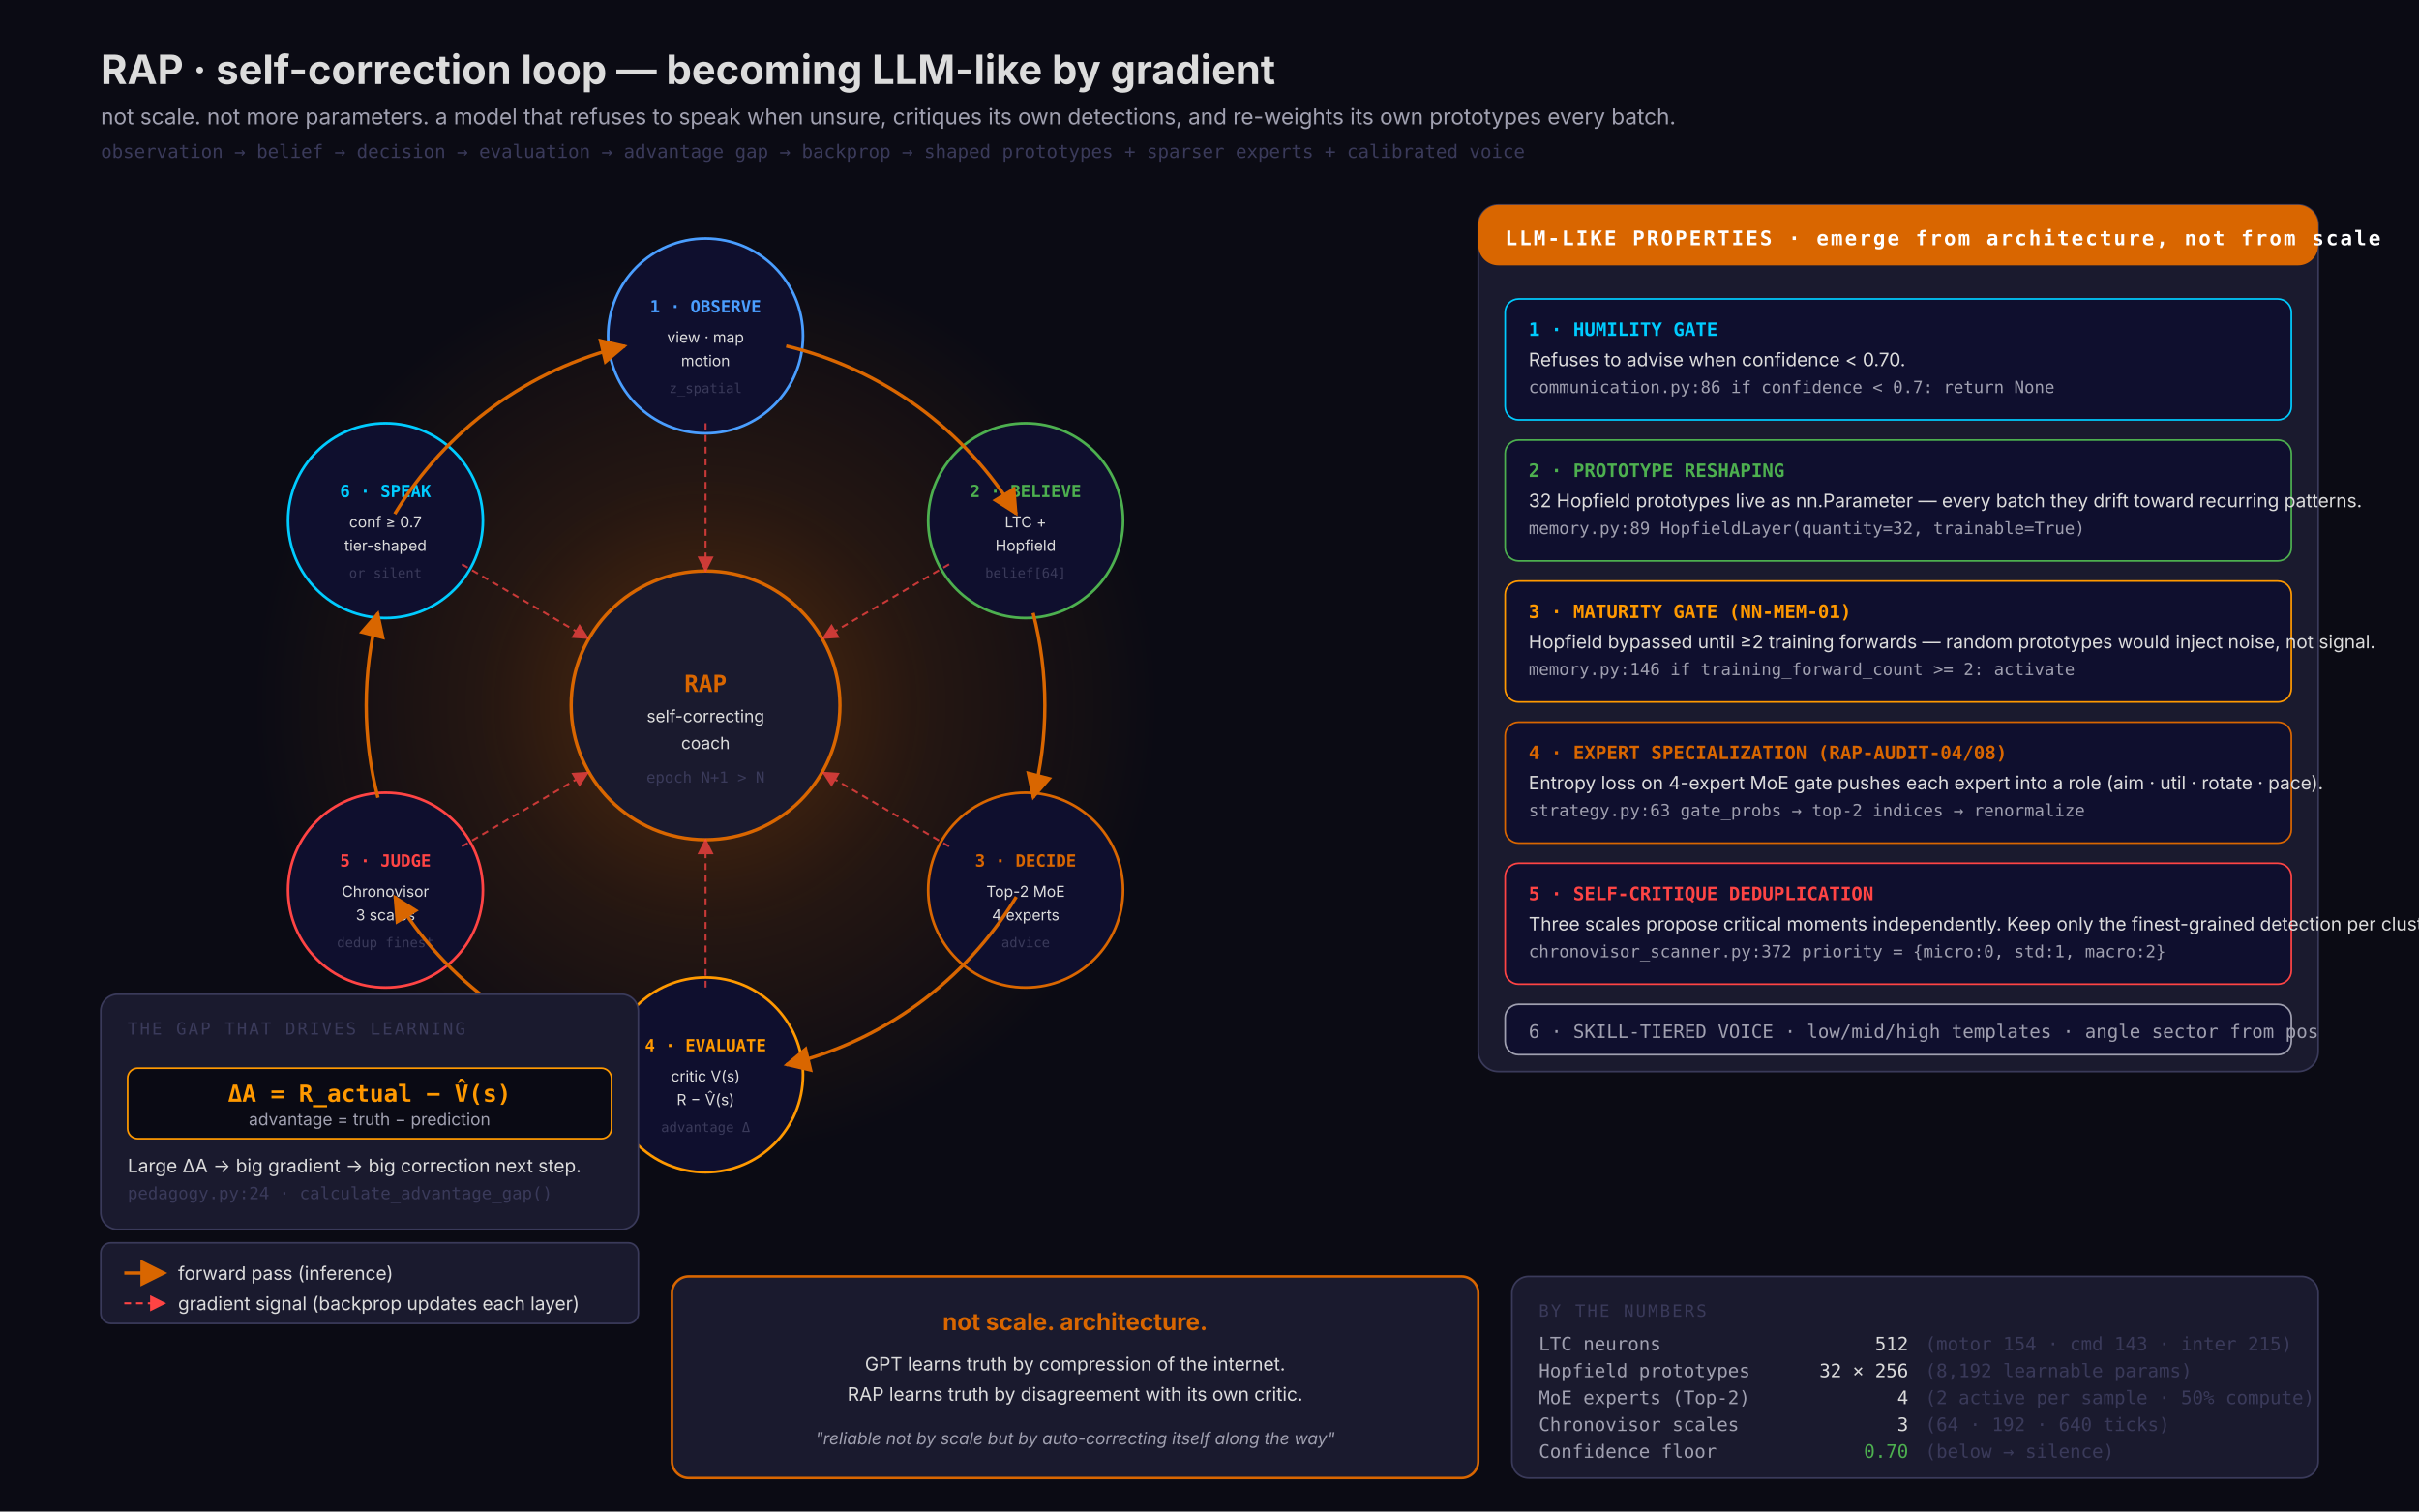
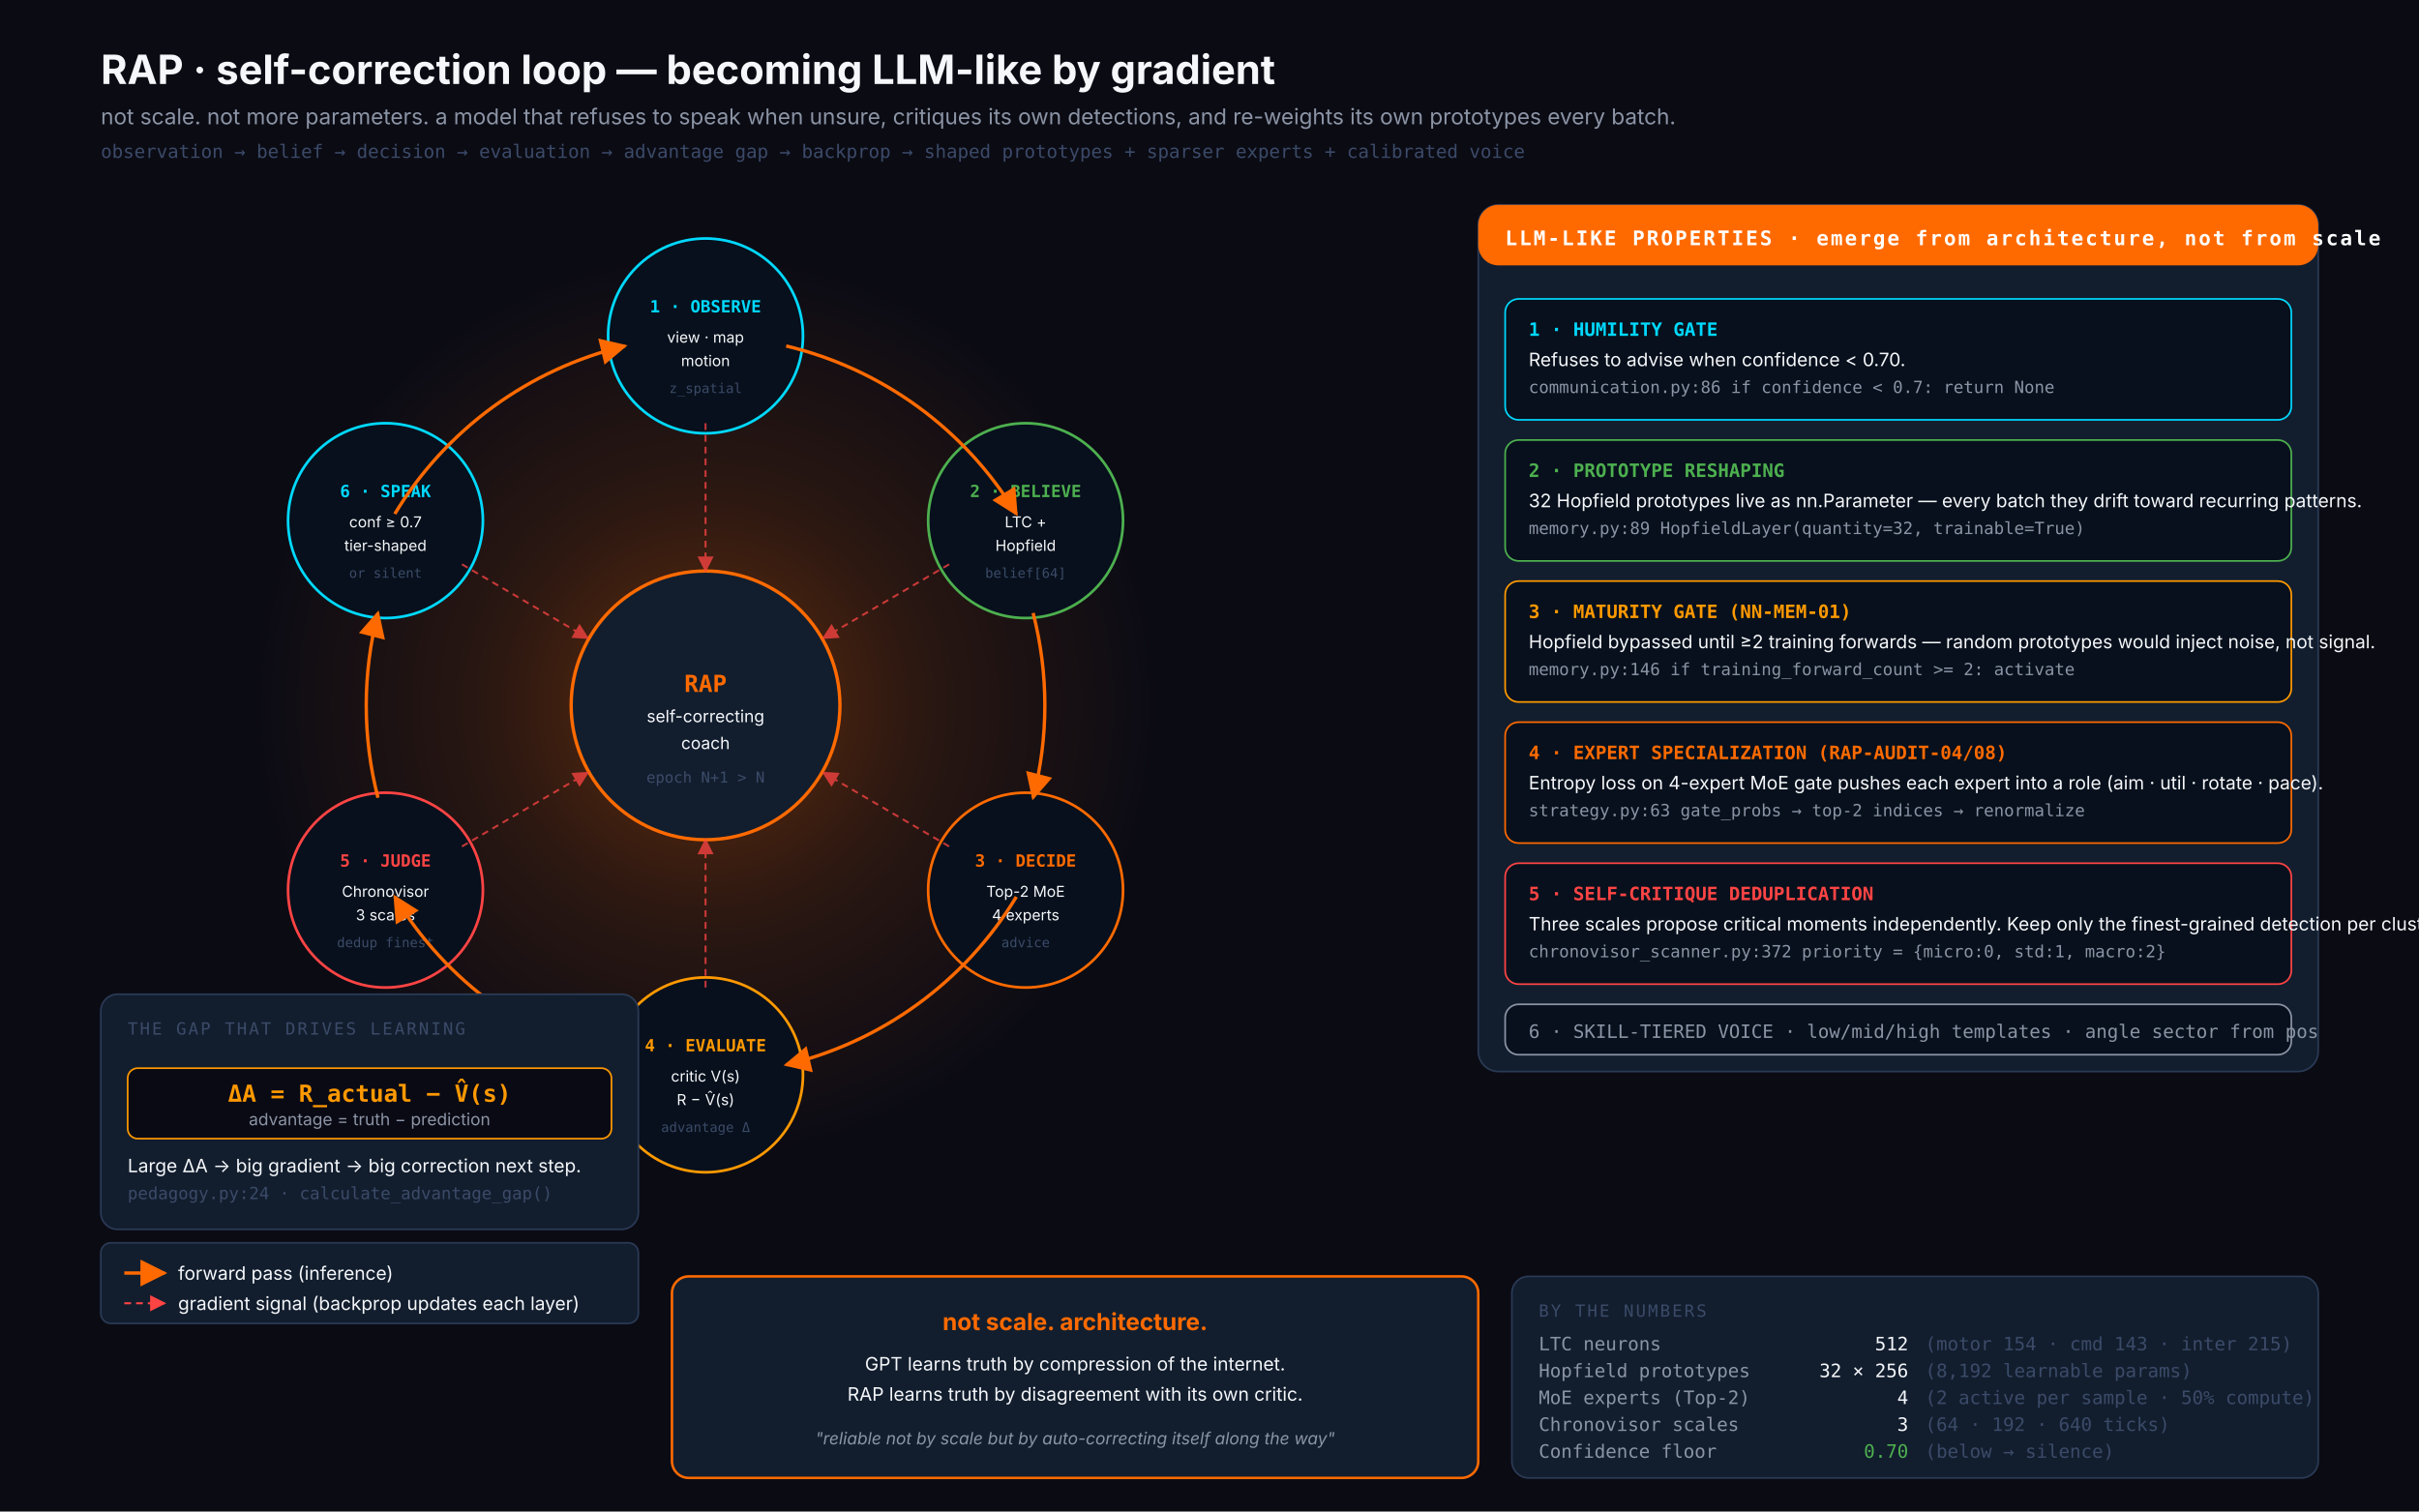
<svg xmlns="http://www.w3.org/2000/svg" viewBox="0 0 1440 900" font-family="Inter, 'Segoe UI', system-ui, sans-serif">
  <rect width="1440" height="900" fill="#0b0b14" />
  <defs>
    <marker id="a41" viewBox="0 0 10 10" refX="9" refY="5" markerWidth="8" markerHeight="8" orient="auto">
-       <path d="M0 0 L10 5 L0 10 Z" fill="#d96600" />
+       <path d="M0 0 L10 5 L0 10 Z" fill="#FF6A00" />
    </marker>
    <marker id="a41r" viewBox="0 0 10 10" refX="9" refY="5" markerWidth="8" markerHeight="8" orient="auto">
      <path d="M0 0 L10 5 L0 10 Z" fill="#ff4444" />
    </marker>
    <radialGradient id="core41" cx="0.5" cy="0.5" r="0.5">
-       <stop offset="0%" stop-color="#d96600" stop-opacity="0.35" />
-       <stop offset="50%" stop-color="#d96600" stop-opacity="0.12" />
-       <stop offset="100%" stop-color="#d96600" stop-opacity="0" />
+       <stop offset="0%" stop-color="#FF6A00" stop-opacity="0.35" />
+       <stop offset="50%" stop-color="#FF6A00" stop-opacity="0.12" />
+       <stop offset="100%" stop-color="#FF6A00" stop-opacity="0" />
    </radialGradient>
  </defs>
-   <text x="60" y="50" fill="#dcdcdc" font-size="24" font-weight="700">RAP · self-correction loop — becoming LLM-like by gradient</text>
-   <text x="60" y="74" fill="#a0a0b0" font-size="13">not scale. not more parameters. a model that refuses to speak when unsure, critiques its own detections, and re-weights its own prototypes every batch.</text>
-   <text x="60" y="94" fill="#3a3a5a" font-size="11" font-family="'JetBrains Mono', monospace">observation → belief → decision → evaluation → advantage gap → backprop → shaped prototypes + sparser experts + calibrated voice</text>
+   <text x="60" y="50" fill="#F5F7FA" font-size="24" font-weight="700">RAP · self-correction loop — becoming LLM-like by gradient</text>
+   <text x="60" y="74" fill="#8B94A5" font-size="13">not scale. not more parameters. a model that refuses to speak when unsure, critiques its own detections, and re-weights its own prototypes every batch.</text>
+   <text x="60" y="94" fill="#3B4A68" font-size="11" font-family="'JetBrains Mono', monospace">observation → belief → decision → evaluation → advantage gap → backprop → shaped prototypes + sparser experts + calibrated voice</text>
  <g transform="translate(420 420)">
    <circle r="270" fill="url(#core41)" />
-     <circle r="80" fill="#1a1a2e" stroke="#d96600" stroke-width="2" />
-     <text y="-8" fill="#d96600" font-size="14" font-weight="700" text-anchor="middle" font-family="'JetBrains Mono', monospace">RAP</text>
-     <text y="10" fill="#dcdcdc" font-size="10" text-anchor="middle">self-correcting</text>
-     <text y="26" fill="#dcdcdc" font-size="10" text-anchor="middle">coach</text>
-     <text y="46" fill="#3a3a5a" font-size="9" text-anchor="middle" font-family="'JetBrains Mono', monospace">epoch N+1 &gt; N</text>
+     <circle r="80" fill="#121E2E" stroke="#FF6A00" stroke-width="2" />
+     <text y="-8" fill="#FF6A00" font-size="14" font-weight="700" text-anchor="middle" font-family="'JetBrains Mono', monospace">RAP</text>
+     <text y="10" fill="#F5F7FA" font-size="10" text-anchor="middle">self-correcting</text>
+     <text y="26" fill="#F5F7FA" font-size="10" text-anchor="middle">coach</text>
+     <text y="46" fill="#3B4A68" font-size="9" text-anchor="middle" font-family="'JetBrains Mono', monospace">epoch N+1 &gt; N</text>
    <g transform="translate(0 -220)">
-       <circle r="58" fill="#0f0f2e" stroke="#4a9eff" stroke-width="1.6" />
-       <text y="-14" fill="#4a9eff" font-size="10" font-weight="700" text-anchor="middle" font-family="'JetBrains Mono', monospace">1 · OBSERVE</text>
-       <text y="4" fill="#dcdcdc" font-size="9" text-anchor="middle">view · map</text>
-       <text y="18" fill="#dcdcdc" font-size="9" text-anchor="middle">motion</text>
-       <text y="34" fill="#3a3a5a" font-size="8" text-anchor="middle" font-family="'JetBrains Mono', monospace">z_spatial</text>
+       <circle r="58" fill="#07101C" stroke="#00D9FF" stroke-width="1.6" />
+       <text y="-14" fill="#00D9FF" font-size="10" font-weight="700" text-anchor="middle" font-family="'JetBrains Mono', monospace">1 · OBSERVE</text>
+       <text y="4" fill="#F5F7FA" font-size="9" text-anchor="middle">view · map</text>
+       <text y="18" fill="#F5F7FA" font-size="9" text-anchor="middle">motion</text>
+       <text y="34" fill="#3B4A68" font-size="8" text-anchor="middle" font-family="'JetBrains Mono', monospace">z_spatial</text>
    </g>
    <g transform="translate(190.53 -110)">
-       <circle r="58" fill="#0f0f2e" stroke="#4db04f" stroke-width="1.6" />
+       <circle r="58" fill="#07101C" stroke="#4db04f" stroke-width="1.6" />
      <text y="-14" fill="#4db04f" font-size="10" font-weight="700" text-anchor="middle" font-family="'JetBrains Mono', monospace">2 · BELIEVE</text>
-       <text y="4" fill="#dcdcdc" font-size="9" text-anchor="middle">LTC +</text>
-       <text y="18" fill="#dcdcdc" font-size="9" text-anchor="middle">Hopfield</text>
-       <text y="34" fill="#3a3a5a" font-size="8" text-anchor="middle" font-family="'JetBrains Mono', monospace">belief[64]</text>
+       <text y="4" fill="#F5F7FA" font-size="9" text-anchor="middle">LTC +</text>
+       <text y="18" fill="#F5F7FA" font-size="9" text-anchor="middle">Hopfield</text>
+       <text y="34" fill="#3B4A68" font-size="8" text-anchor="middle" font-family="'JetBrains Mono', monospace">belief[64]</text>
    </g>
    <g transform="translate(190.53 110)">
-       <circle r="58" fill="#0f0f2e" stroke="#d96600" stroke-width="1.6" />
-       <text y="-14" fill="#d96600" font-size="10" font-weight="700" text-anchor="middle" font-family="'JetBrains Mono', monospace">3 · DECIDE</text>
-       <text y="4" fill="#dcdcdc" font-size="9" text-anchor="middle">Top-2 MoE</text>
-       <text y="18" fill="#dcdcdc" font-size="9" text-anchor="middle">4 experts</text>
-       <text y="34" fill="#3a3a5a" font-size="8" text-anchor="middle" font-family="'JetBrains Mono', monospace">advice</text>
+       <circle r="58" fill="#07101C" stroke="#FF6A00" stroke-width="1.6" />
+       <text y="-14" fill="#FF6A00" font-size="10" font-weight="700" text-anchor="middle" font-family="'JetBrains Mono', monospace">3 · DECIDE</text>
+       <text y="4" fill="#F5F7FA" font-size="9" text-anchor="middle">Top-2 MoE</text>
+       <text y="18" fill="#F5F7FA" font-size="9" text-anchor="middle">4 experts</text>
+       <text y="34" fill="#3B4A68" font-size="8" text-anchor="middle" font-family="'JetBrains Mono', monospace">advice</text>
    </g>
    <g transform="translate(0 220)">
-       <circle r="58" fill="#0f0f2e" stroke="#ff9900" stroke-width="1.6" />
+       <circle r="58" fill="#07101C" stroke="#ff9900" stroke-width="1.6" />
      <text y="-14" fill="#ff9900" font-size="10" font-weight="700" text-anchor="middle" font-family="'JetBrains Mono', monospace">4 · EVALUATE</text>
-       <text y="4" fill="#dcdcdc" font-size="9" text-anchor="middle">critic V(s)</text>
-       <text y="18" fill="#dcdcdc" font-size="9" text-anchor="middle">R − V̂(s)</text>
-       <text y="34" fill="#3a3a5a" font-size="8" text-anchor="middle" font-family="'JetBrains Mono', monospace">advantage Δ</text>
+       <text y="4" fill="#F5F7FA" font-size="9" text-anchor="middle">critic V(s)</text>
+       <text y="18" fill="#F5F7FA" font-size="9" text-anchor="middle">R − V̂(s)</text>
+       <text y="34" fill="#3B4A68" font-size="8" text-anchor="middle" font-family="'JetBrains Mono', monospace">advantage Δ</text>
    </g>
    <g transform="translate(-190.53 110)">
-       <circle r="58" fill="#0f0f2e" stroke="#ff4444" stroke-width="1.6" />
+       <circle r="58" fill="#07101C" stroke="#ff4444" stroke-width="1.6" />
      <text y="-14" fill="#ff4444" font-size="10" font-weight="700" text-anchor="middle" font-family="'JetBrains Mono', monospace">5 · JUDGE</text>
-       <text y="4" fill="#dcdcdc" font-size="9" text-anchor="middle">Chronovisor</text>
-       <text y="18" fill="#dcdcdc" font-size="9" text-anchor="middle">3 scales</text>
-       <text y="34" fill="#3a3a5a" font-size="8" text-anchor="middle" font-family="'JetBrains Mono', monospace">dedup finest</text>
+       <text y="4" fill="#F5F7FA" font-size="9" text-anchor="middle">Chronovisor</text>
+       <text y="18" fill="#F5F7FA" font-size="9" text-anchor="middle">3 scales</text>
+       <text y="34" fill="#3B4A68" font-size="8" text-anchor="middle" font-family="'JetBrains Mono', monospace">dedup finest</text>
    </g>
    <g transform="translate(-190.53 -110)">
-       <circle r="58" fill="#0f0f2e" stroke="#00ccff" stroke-width="1.6" />
-       <text y="-14" fill="#00ccff" font-size="10" font-weight="700" text-anchor="middle" font-family="'JetBrains Mono', monospace">6 · SPEAK</text>
-       <text y="4" fill="#dcdcdc" font-size="9" text-anchor="middle">conf ≥ 0.7</text>
-       <text y="18" fill="#dcdcdc" font-size="9" text-anchor="middle">tier-shaped</text>
-       <text y="34" fill="#3a3a5a" font-size="8" text-anchor="middle" font-family="'JetBrains Mono', monospace">or silent</text>
+       <circle r="58" fill="#07101C" stroke="#00D9FF" stroke-width="1.6" />
+       <text y="-14" fill="#00D9FF" font-size="10" font-weight="700" text-anchor="middle" font-family="'JetBrains Mono', monospace">6 · SPEAK</text>
+       <text y="4" fill="#F5F7FA" font-size="9" text-anchor="middle">conf ≥ 0.7</text>
+       <text y="18" fill="#F5F7FA" font-size="9" text-anchor="middle">tier-shaped</text>
+       <text y="34" fill="#3B4A68" font-size="8" text-anchor="middle" font-family="'JetBrains Mono', monospace">or silent</text>
    </g>
-     <g fill="none" stroke="#d96600" stroke-width="2" marker-end="url(#a41)">
+     <g fill="none" stroke="#FF6A00" stroke-width="2" marker-end="url(#a41)">
      <path d="M48 -214 A220 220 0 0 1 185 -114" />
      <path d="M195 -55 A220 220 0 0 1 195 55" />
      <path d="M185 114 A220 220 0 0 1 48 214" />
      <path d="M-48 214 A220 220 0 0 1 -185 114" />
      <path d="M-195 55 A220 220 0 0 1 -195 -55" />
      <path d="M-185 -114 A220 220 0 0 1 -48 -214" />
    </g>
    <g fill="none" stroke="#ff4444" stroke-width="1.2" stroke-dasharray="4 3" opacity="0.75">
      <path d="M0 -168 L0 -80" marker-end="url(#a41r)" />
      <path d="M145 -84 L70 -40" marker-end="url(#a41r)" />
      <path d="M145 84 L70 40" marker-end="url(#a41r)" />
      <path d="M0 168 L0 80" marker-end="url(#a41r)" />
      <path d="M-145 84 L-70 40" marker-end="url(#a41r)" />
      <path d="M-145 -84 L-70 -40" marker-end="url(#a41r)" />
    </g>
  </g>
  <g transform="translate(60 740)">
-     <rect width="320" height="48" rx="6" fill="#1a1a2e" stroke="#3a3a5a" />
+     <rect width="320" height="48" rx="6" fill="#121E2E" stroke="#2A3A55" />
    <g transform="translate(14 18)">
-       <line x1="0" y1="0" x2="24" y2="0" stroke="#d96600" stroke-width="2" marker-end="url(#a41)" />
-       <text x="32" y="4" fill="#dcdcdc" font-size="11">forward pass (inference)</text>
+       <line x1="0" y1="0" x2="24" y2="0" stroke="#FF6A00" stroke-width="2" marker-end="url(#a41)" />
+       <text x="32" y="4" fill="#F5F7FA" font-size="11">forward pass (inference)</text>
    </g>
    <g transform="translate(14 36)">
      <line x1="0" y1="0" x2="24" y2="0" stroke="#ff4444" stroke-width="1.2" stroke-dasharray="4 3" marker-end="url(#a41r)" />
-       <text x="32" y="4" fill="#dcdcdc" font-size="11">gradient signal (backprop updates each layer)</text>
+       <text x="32" y="4" fill="#F5F7FA" font-size="11">gradient signal (backprop updates each layer)</text>
    </g>
  </g>
  <g transform="translate(880 122)">
-     <rect width="500" height="516" rx="12" fill="#1a1a2e" stroke="#3a3a5a" />
-     <rect width="500" height="36" rx="12" fill="#d96600" />
+     <rect width="500" height="516" rx="12" fill="#121E2E" stroke="#2A3A55" />
+     <rect width="500" height="36" rx="12" fill="#FF6A00" />
    <text x="16" y="24" fill="#ffffff" font-size="12" font-weight="700" font-family="'JetBrains Mono', monospace" letter-spacing="1.2">LLM-LIKE PROPERTIES · emerge from architecture, not from scale</text>
    <g transform="translate(16 56)">
-       <rect width="468" height="72" rx="8" fill="#0f0f2e" stroke="#00ccff" stroke-width="1" />
-       <text x="14" y="22" fill="#00ccff" font-size="11" font-weight="700" font-family="'JetBrains Mono', monospace">1 · HUMILITY GATE</text>
-       <text x="14" y="40" fill="#dcdcdc" font-size="11">Refuses to advise when confidence &lt; 0.70.</text>
-       <text x="14" y="56" fill="#a0a0b0" font-size="10" font-family="'JetBrains Mono', monospace">communication.py:86  if confidence &lt; 0.7: return None</text>
+       <rect width="468" height="72" rx="8" fill="#07101C" stroke="#00D9FF" stroke-width="1" />
+       <text x="14" y="22" fill="#00D9FF" font-size="11" font-weight="700" font-family="'JetBrains Mono', monospace">1 · HUMILITY GATE</text>
+       <text x="14" y="40" fill="#F5F7FA" font-size="11">Refuses to advise when confidence &lt; 0.70.</text>
+       <text x="14" y="56" fill="#8B94A5" font-size="10" font-family="'JetBrains Mono', monospace">communication.py:86  if confidence &lt; 0.7: return None</text>
    </g>
    <g transform="translate(16 140)">
-       <rect width="468" height="72" rx="8" fill="#0f0f2e" stroke="#4db04f" stroke-width="1" />
+       <rect width="468" height="72" rx="8" fill="#07101C" stroke="#4db04f" stroke-width="1" />
      <text x="14" y="22" fill="#4db04f" font-size="11" font-weight="700" font-family="'JetBrains Mono', monospace">2 · PROTOTYPE RESHAPING</text>
-       <text x="14" y="40" fill="#dcdcdc" font-size="11">32 Hopfield prototypes live as nn.Parameter — every batch they drift toward recurring patterns.</text>
-       <text x="14" y="56" fill="#a0a0b0" font-size="10" font-family="'JetBrains Mono', monospace">memory.py:89  HopfieldLayer(quantity=32, trainable=True)</text>
+       <text x="14" y="40" fill="#F5F7FA" font-size="11">32 Hopfield prototypes live as nn.Parameter — every batch they drift toward recurring patterns.</text>
+       <text x="14" y="56" fill="#8B94A5" font-size="10" font-family="'JetBrains Mono', monospace">memory.py:89  HopfieldLayer(quantity=32, trainable=True)</text>
    </g>
    <g transform="translate(16 224)">
-       <rect width="468" height="72" rx="8" fill="#0f0f2e" stroke="#ff9900" stroke-width="1" />
+       <rect width="468" height="72" rx="8" fill="#07101C" stroke="#ff9900" stroke-width="1" />
      <text x="14" y="22" fill="#ff9900" font-size="11" font-weight="700" font-family="'JetBrains Mono', monospace">3 · MATURITY GATE (NN-MEM-01)</text>
-       <text x="14" y="40" fill="#dcdcdc" font-size="11">Hopfield bypassed until ≥2 training forwards — random prototypes would inject noise, not signal.</text>
-       <text x="14" y="56" fill="#a0a0b0" font-size="10" font-family="'JetBrains Mono', monospace">memory.py:146  if training_forward_count &gt;= 2: activate</text>
+       <text x="14" y="40" fill="#F5F7FA" font-size="11">Hopfield bypassed until ≥2 training forwards — random prototypes would inject noise, not signal.</text>
+       <text x="14" y="56" fill="#8B94A5" font-size="10" font-family="'JetBrains Mono', monospace">memory.py:146  if training_forward_count &gt;= 2: activate</text>
    </g>
    <g transform="translate(16 308)">
-       <rect width="468" height="72" rx="8" fill="#0f0f2e" stroke="#d96600" stroke-width="1" />
-       <text x="14" y="22" fill="#d96600" font-size="11" font-weight="700" font-family="'JetBrains Mono', monospace">4 · EXPERT SPECIALIZATION (RAP-AUDIT-04/08)</text>
-       <text x="14" y="40" fill="#dcdcdc" font-size="11">Entropy loss on 4-expert MoE gate pushes each expert into a role (aim · util · rotate · pace).</text>
-       <text x="14" y="56" fill="#a0a0b0" font-size="10" font-family="'JetBrains Mono', monospace">strategy.py:63  gate_probs → top-2 indices → renormalize</text>
+       <rect width="468" height="72" rx="8" fill="#07101C" stroke="#FF6A00" stroke-width="1" />
+       <text x="14" y="22" fill="#FF6A00" font-size="11" font-weight="700" font-family="'JetBrains Mono', monospace">4 · EXPERT SPECIALIZATION (RAP-AUDIT-04/08)</text>
+       <text x="14" y="40" fill="#F5F7FA" font-size="11">Entropy loss on 4-expert MoE gate pushes each expert into a role (aim · util · rotate · pace).</text>
+       <text x="14" y="56" fill="#8B94A5" font-size="10" font-family="'JetBrains Mono', monospace">strategy.py:63  gate_probs → top-2 indices → renormalize</text>
    </g>
    <g transform="translate(16 392)">
-       <rect width="468" height="72" rx="8" fill="#0f0f2e" stroke="#ff4444" stroke-width="1" />
+       <rect width="468" height="72" rx="8" fill="#07101C" stroke="#ff4444" stroke-width="1" />
      <text x="14" y="22" fill="#ff4444" font-size="11" font-weight="700" font-family="'JetBrains Mono', monospace">5 · SELF-CRITIQUE DEDUPLICATION</text>
-       <text x="14" y="40" fill="#dcdcdc" font-size="11">Three scales propose critical moments independently. Keep only the finest-grained detection per cluster.</text>
-       <text x="14" y="56" fill="#a0a0b0" font-size="10" font-family="'JetBrains Mono', monospace">chronovisor_scanner.py:372  priority = {micro:0, std:1, macro:2}</text>
+       <text x="14" y="40" fill="#F5F7FA" font-size="11">Three scales propose critical moments independently. Keep only the finest-grained detection per cluster.</text>
+       <text x="14" y="56" fill="#8B94A5" font-size="10" font-family="'JetBrains Mono', monospace">chronovisor_scanner.py:372  priority = {micro:0, std:1, macro:2}</text>
    </g>
    <g transform="translate(16 476)">
-       <rect width="468" height="30" rx="8" fill="#0f0f2e" stroke="#a0a0b0" stroke-width="1" />
-       <text x="14" y="20" fill="#a0a0b0" font-size="11" font-family="'JetBrains Mono', monospace">6 · SKILL-TIERED VOICE · low/mid/high templates · angle sector from pos</text>
+       <rect width="468" height="30" rx="8" fill="#07101C" stroke="#8B94A5" stroke-width="1" />
+       <text x="14" y="20" fill="#8B94A5" font-size="11" font-family="'JetBrains Mono', monospace">6 · SKILL-TIERED VOICE · low/mid/high templates · angle sector from pos</text>
    </g>
  </g>
  <g transform="translate(60 592)">
-     <rect width="320" height="140" rx="10" fill="#1a1a2e" stroke="#3a3a5a" />
-     <text x="16" y="24" fill="#3a3a5a" font-size="10" font-family="'JetBrains Mono', monospace" letter-spacing="1.2">THE GAP THAT DRIVES LEARNING</text>
+     <rect width="320" height="140" rx="10" fill="#121E2E" stroke="#2A3A55" />
+     <text x="16" y="24" fill="#3B4A68" font-size="10" font-family="'JetBrains Mono', monospace" letter-spacing="1.2">THE GAP THAT DRIVES LEARNING</text>
    <g transform="translate(16 44)">
      <rect width="288" height="42" rx="6" fill="#0a0a14" stroke="#ff9900" />
      <text x="144" y="20" fill="#ff9900" font-size="14" font-weight="700" text-anchor="middle" font-family="'JetBrains Mono', monospace">ΔA = R_actual − V̂(s)</text>
-       <text x="144" y="34" fill="#a0a0b0" font-size="10" text-anchor="middle">advantage = truth − prediction</text>
+       <text x="144" y="34" fill="#8B94A5" font-size="10" text-anchor="middle">advantage = truth − prediction</text>
    </g>
-     <text x="16" y="106" fill="#dcdcdc" font-size="11">Large ΔA → big gradient → big correction next step.</text>
-     <text x="16" y="122" fill="#3a3a5a" font-size="10" font-family="'JetBrains Mono', monospace">pedagogy.py:24 · calculate_advantage_gap()</text>
+     <text x="16" y="106" fill="#F5F7FA" font-size="11">Large ΔA → big gradient → big correction next step.</text>
+     <text x="16" y="122" fill="#3B4A68" font-size="10" font-family="'JetBrains Mono', monospace">pedagogy.py:24 · calculate_advantage_gap()</text>
  </g>
  <g transform="translate(400 760)">
-     <rect width="480" height="120" rx="10" fill="#1a1a2e" stroke="#d96600" stroke-width="1.5" />
-     <text x="240" y="32" fill="#d96600" font-size="14" font-weight="700" text-anchor="middle">not scale. architecture.</text>
-     <text x="240" y="56" fill="#dcdcdc" font-size="11" text-anchor="middle">GPT learns truth by compression of the internet.</text>
-     <text x="240" y="74" fill="#dcdcdc" font-size="11" text-anchor="middle">RAP learns truth by disagreement with its own critic.</text>
-     <text x="240" y="100" fill="#a0a0b0" font-size="10" text-anchor="middle" font-style="italic">"reliable not by scale but by auto-correcting itself along the way"</text>
+     <rect width="480" height="120" rx="10" fill="#121E2E" stroke="#FF6A00" stroke-width="1.5" />
+     <text x="240" y="32" fill="#FF6A00" font-size="14" font-weight="700" text-anchor="middle">not scale. architecture.</text>
+     <text x="240" y="56" fill="#F5F7FA" font-size="11" text-anchor="middle">GPT learns truth by compression of the internet.</text>
+     <text x="240" y="74" fill="#F5F7FA" font-size="11" text-anchor="middle">RAP learns truth by disagreement with its own critic.</text>
+     <text x="240" y="100" fill="#8B94A5" font-size="10" text-anchor="middle" font-style="italic">"reliable not by scale but by auto-correcting itself along the way"</text>
  </g>
  <g transform="translate(900 760)">
-     <rect width="480" height="120" rx="10" fill="#1a1a2e" stroke="#3a3a5a" />
-     <text x="16" y="24" fill="#3a3a5a" font-size="10" font-family="'JetBrains Mono', monospace" letter-spacing="1.2">BY THE NUMBERS</text>
+     <rect width="480" height="120" rx="10" fill="#121E2E" stroke="#2A3A55" />
+     <text x="16" y="24" fill="#3B4A68" font-size="10" font-family="'JetBrains Mono', monospace" letter-spacing="1.2">BY THE NUMBERS</text>
    <g transform="translate(16 44)" font-family="'JetBrains Mono', monospace" font-size="11">
-       <text fill="#a0a0b0">LTC neurons</text>
-       <text x="220" fill="#dcdcdc" text-anchor="end">512</text>
-       <text x="230" fill="#3a3a5a">(motor 154 · cmd 143 · inter 215)</text>
-       <text y="16" fill="#a0a0b0">Hopfield prototypes</text>
-       <text x="220" y="16" fill="#dcdcdc" text-anchor="end">32 × 256</text>
-       <text x="230" y="16" fill="#3a3a5a">(8,192 learnable params)</text>
-       <text y="32" fill="#a0a0b0">MoE experts (Top-2)</text>
-       <text x="220" y="32" fill="#dcdcdc" text-anchor="end">4</text>
-       <text x="230" y="32" fill="#3a3a5a">(2 active per sample · 50% compute)</text>
-       <text y="48" fill="#a0a0b0">Chronovisor scales</text>
-       <text x="220" y="48" fill="#dcdcdc" text-anchor="end">3</text>
-       <text x="230" y="48" fill="#3a3a5a">(64 · 192 · 640 ticks)</text>
-       <text y="64" fill="#a0a0b0">Confidence floor</text>
+       <text fill="#8B94A5">LTC neurons</text>
+       <text x="220" fill="#F5F7FA" text-anchor="end">512</text>
+       <text x="230" fill="#3B4A68">(motor 154 · cmd 143 · inter 215)</text>
+       <text y="16" fill="#8B94A5">Hopfield prototypes</text>
+       <text x="220" y="16" fill="#F5F7FA" text-anchor="end">32 × 256</text>
+       <text x="230" y="16" fill="#3B4A68">(8,192 learnable params)</text>
+       <text y="32" fill="#8B94A5">MoE experts (Top-2)</text>
+       <text x="220" y="32" fill="#F5F7FA" text-anchor="end">4</text>
+       <text x="230" y="32" fill="#3B4A68">(2 active per sample · 50% compute)</text>
+       <text y="48" fill="#8B94A5">Chronovisor scales</text>
+       <text x="220" y="48" fill="#F5F7FA" text-anchor="end">3</text>
+       <text x="230" y="48" fill="#3B4A68">(64 · 192 · 640 ticks)</text>
+       <text y="64" fill="#8B94A5">Confidence floor</text>
      <text x="220" y="64" fill="#4db04f" text-anchor="end">0.70</text>
-       <text x="230" y="64" fill="#3a3a5a">(below → silence)</text>
+       <text x="230" y="64" fill="#3B4A68">(below → silence)</text>
    </g>
  </g>
</svg>
